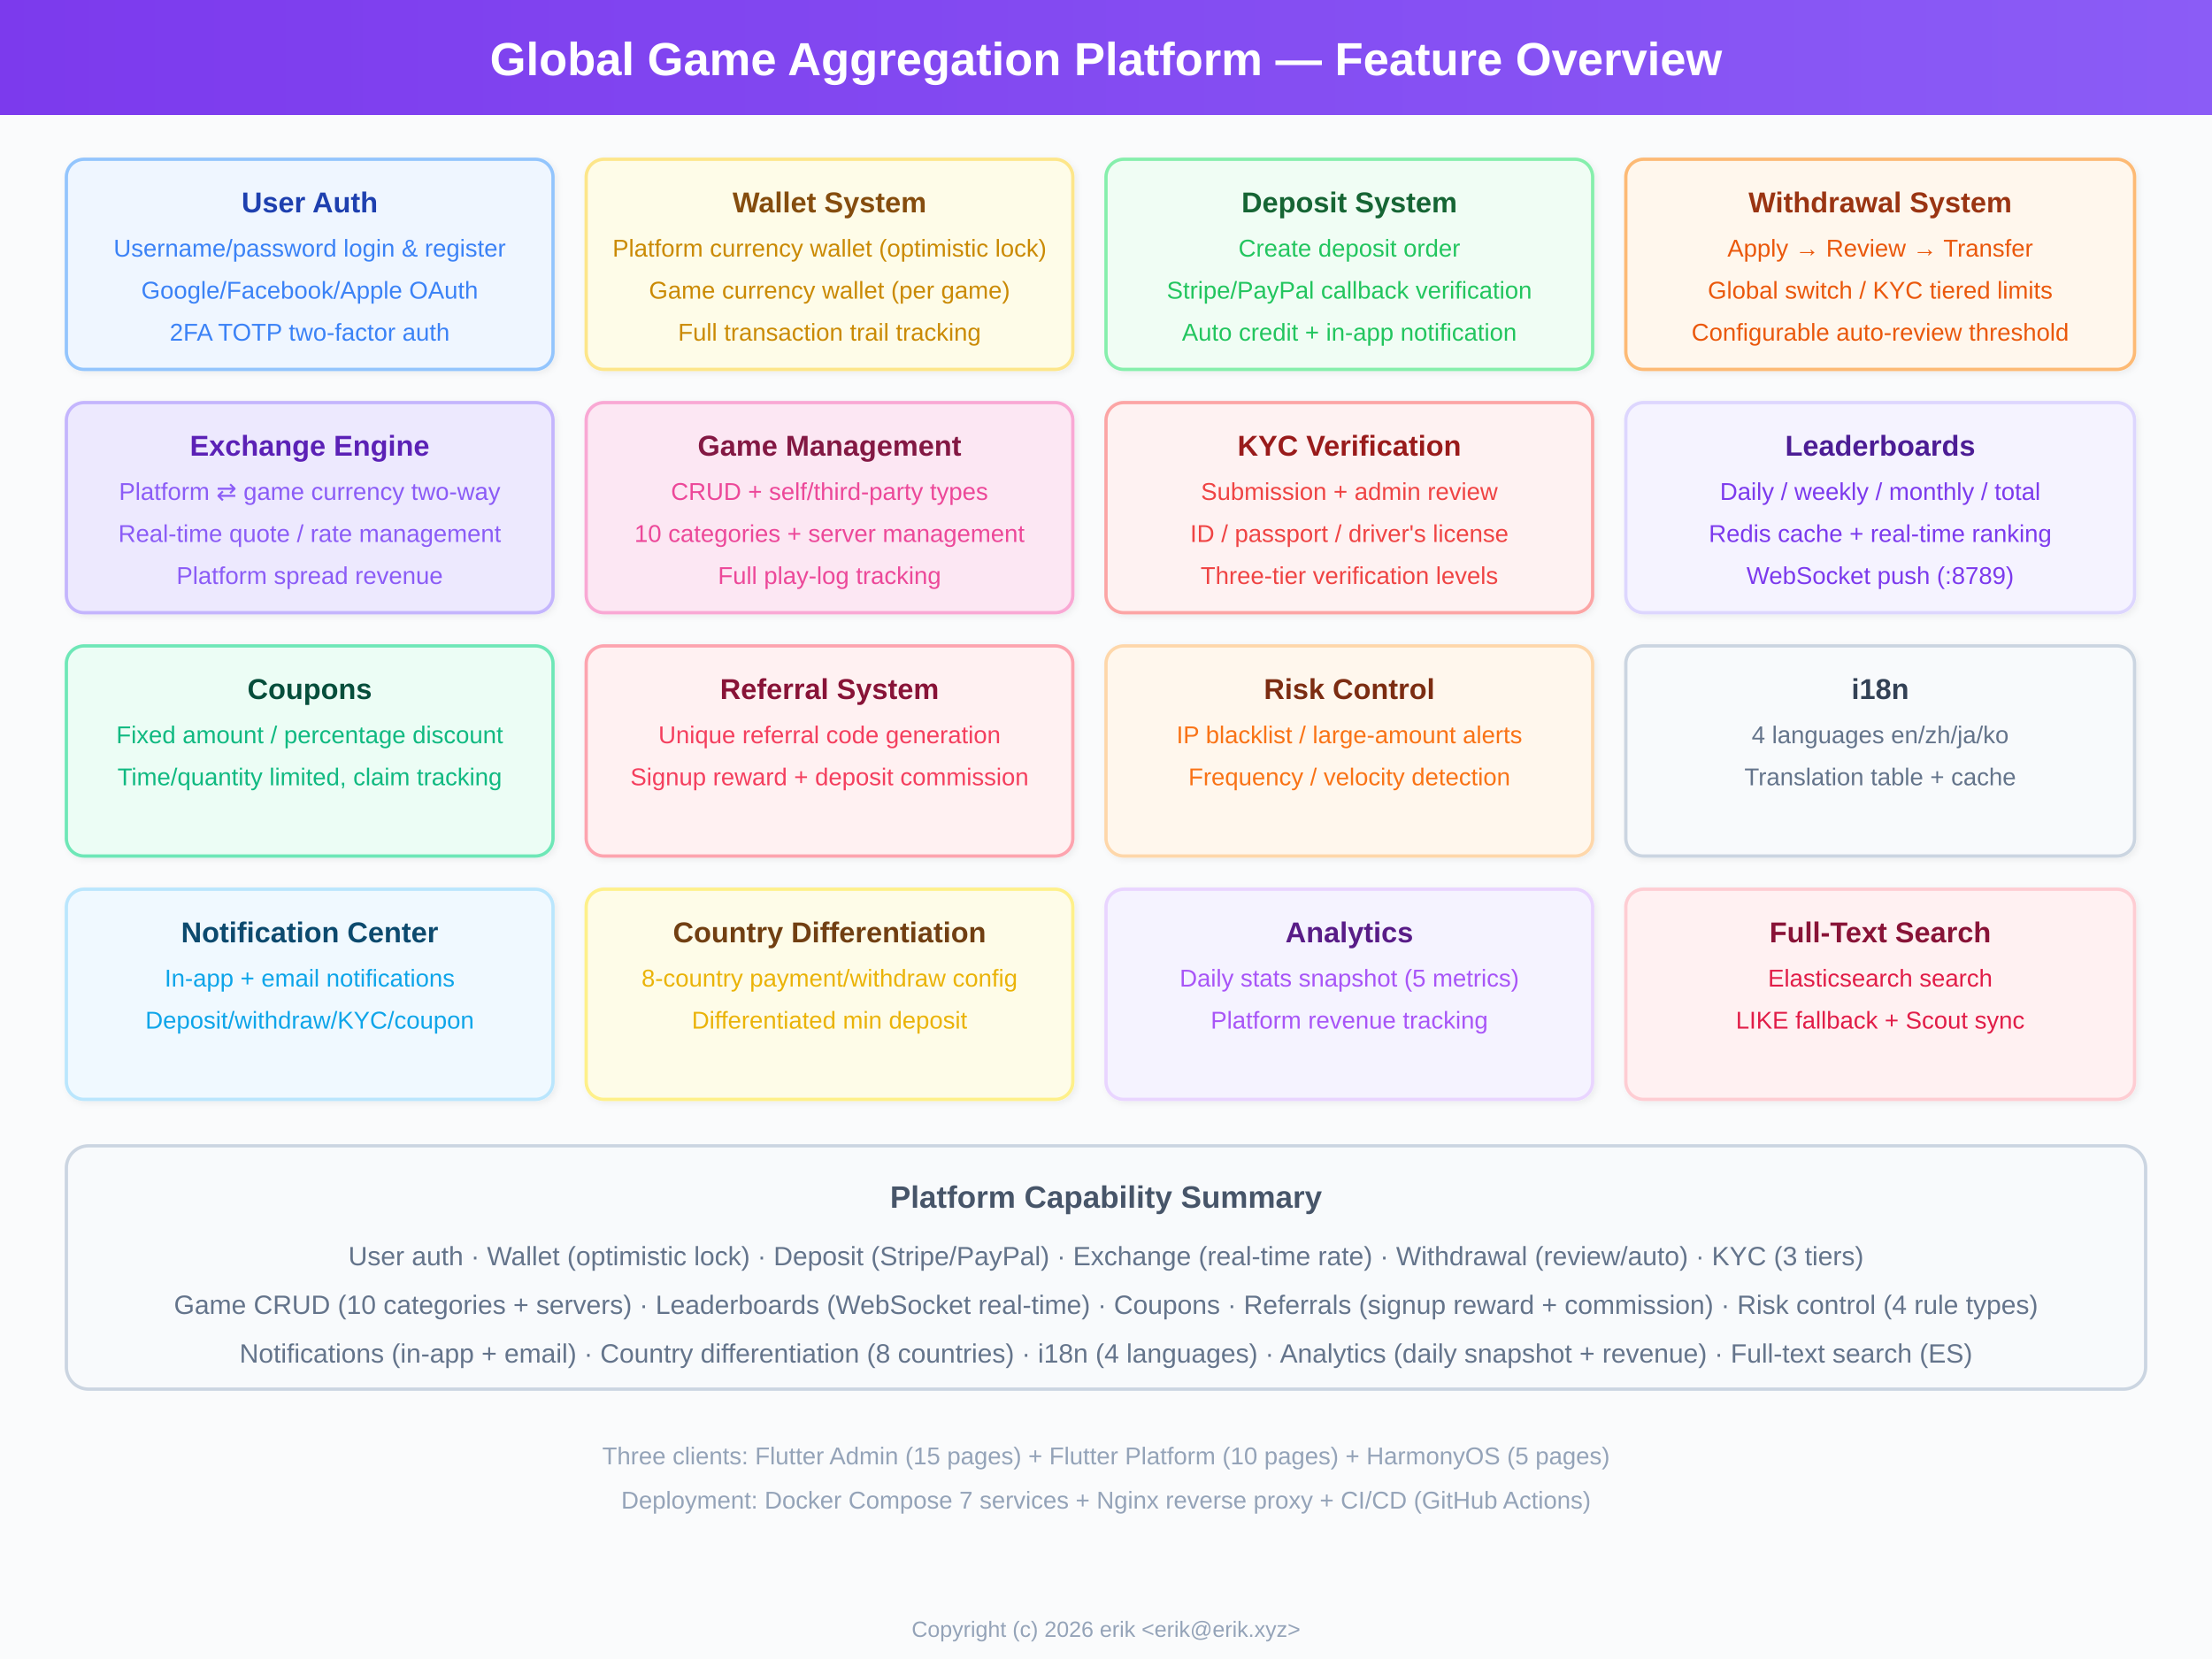
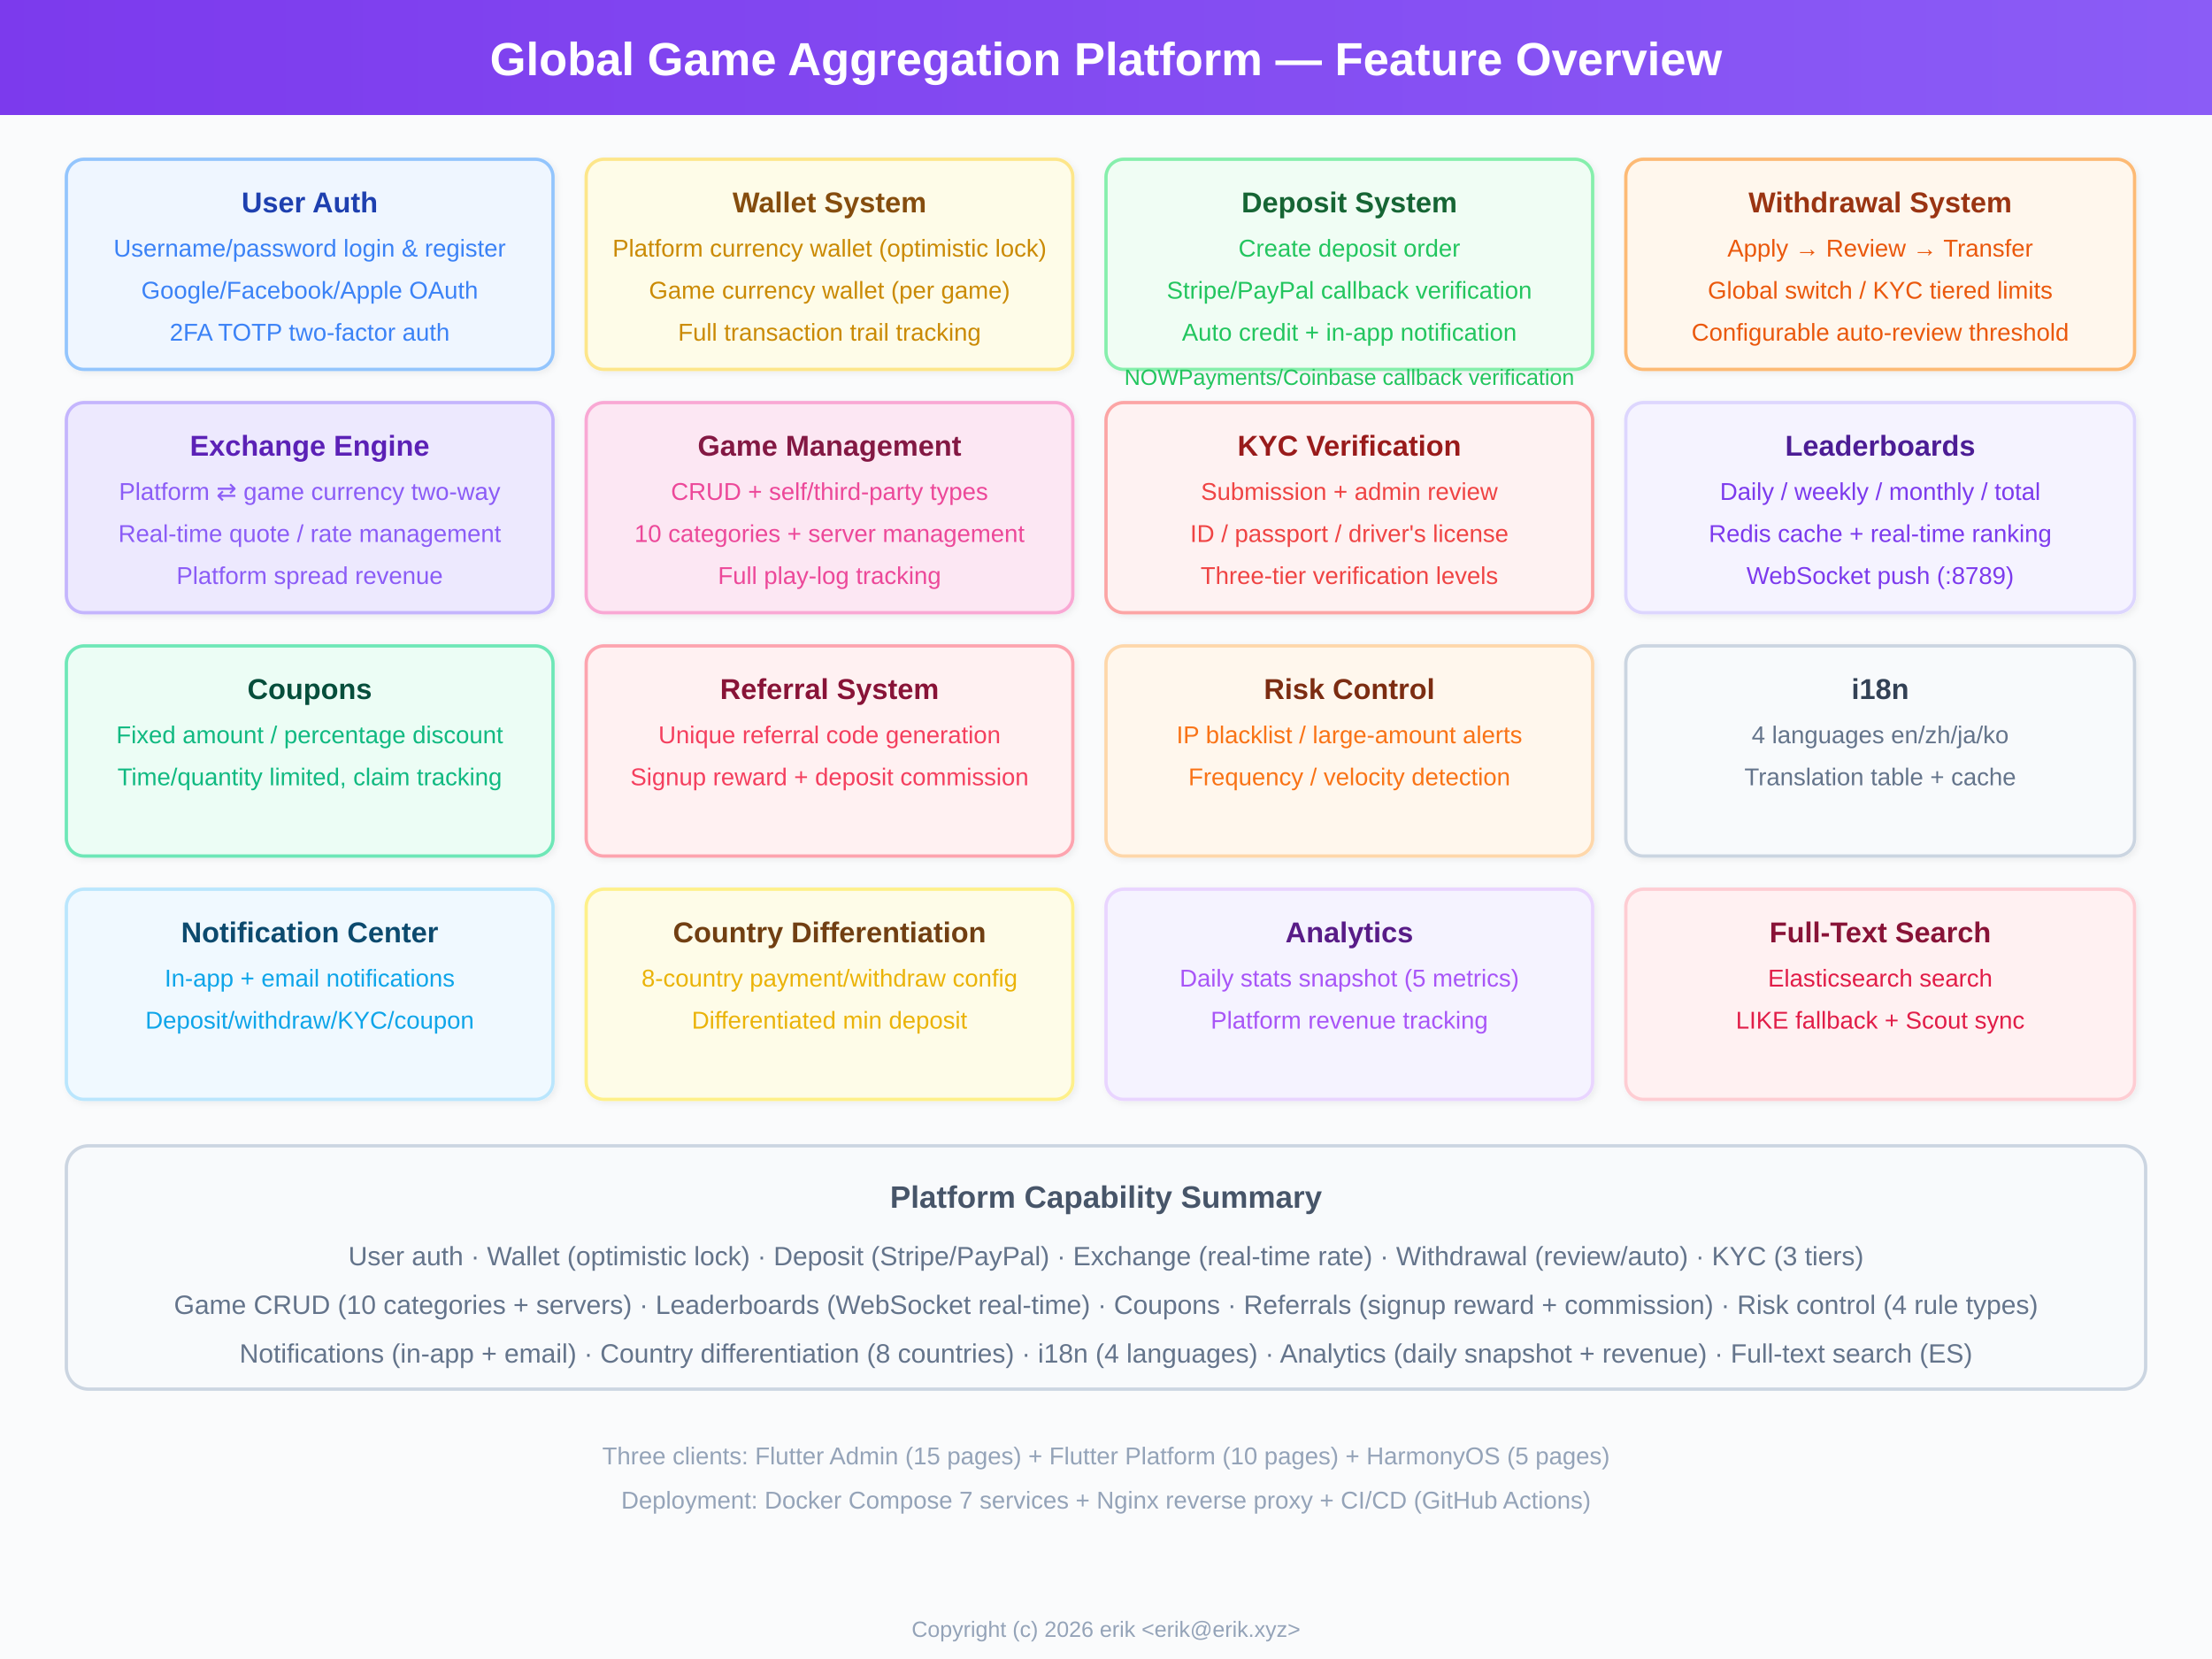
<svg xmlns="http://www.w3.org/2000/svg" viewBox="0 0 1000 750" font-family="Arial, 'Noto Sans SC', 'Noto Sans', sans-serif">
  <defs>
    <linearGradient id="hd" x1="0" y1="0" x2="1" y2="0">
      <stop offset="0%" stop-color="#7c3aed" />
      <stop offset="100%" stop-color="#8b5cf6" />
    </linearGradient>
    <filter id="sh">
      <feDropShadow dx="1" dy="1" stdDeviation="1.5" flood-opacity=".06" />
    </filter>
  </defs>
  <rect width="1000" height="750" fill="#fafbfc" />
  <rect x="0" y="0" width="1000" height="52" fill="url(#hd)" />
  <text x="500" y="34" text-anchor="middle" fill="#fff" font-size="21" font-weight="bold">Global Game Aggregation Platform — Feature Overview</text>
  <rect x="30" y="72" width="220" height="95" rx="8" fill="#eff6ff" stroke="#93c5fd" stroke-width="1.5" filter="url(#sh)" />
  <text x="140" y="96" text-anchor="middle" fill="#1e40af" font-size="13" font-weight="bold">User Auth</text>
  <text x="140" y="116" text-anchor="middle" fill="#3b82f6" font-size="11">Username/password login &amp; register</text>
  <text x="140" y="135" text-anchor="middle" fill="#3b82f6" font-size="11">Google/Facebook/Apple OAuth</text>
  <text x="140" y="154" text-anchor="middle" fill="#3b82f6" font-size="11">2FA TOTP two-factor auth</text>
  <rect x="265" y="72" width="220" height="95" rx="8" fill="#fefce8" stroke="#fde68a" stroke-width="1.5" filter="url(#sh)" />
  <text x="375" y="96" text-anchor="middle" fill="#854d0e" font-size="13" font-weight="bold">Wallet System</text>
  <text x="375" y="116" text-anchor="middle" fill="#ca8a04" font-size="11">Platform currency wallet (optimistic lock)</text>
  <text x="375" y="135" text-anchor="middle" fill="#ca8a04" font-size="11">Game currency wallet (per game)</text>
  <text x="375" y="154" text-anchor="middle" fill="#ca8a04" font-size="11">Full transaction trail tracking</text>
  <rect x="500" y="72" width="220" height="95" rx="8" fill="#f0fdf4" stroke="#86efac" stroke-width="1.5" filter="url(#sh)" />
  <text x="610" y="96" text-anchor="middle" fill="#166534" font-size="13" font-weight="bold">Deposit System</text>
  <text x="610" y="116" text-anchor="middle" fill="#22c55e" font-size="11">Create deposit order</text>
  <text x="610" y="135" text-anchor="middle" fill="#22c55e" font-size="11">Stripe/PayPal callback verification</text>
+   <text x="610" y="174" text-anchor="middle" fill="#22c55e" font-size="10">NOWPayments/Coinbase callback verification</text>
  <text x="610" y="154" text-anchor="middle" fill="#22c55e" font-size="11">Auto credit + in-app notification</text>
  <rect x="735" y="72" width="230" height="95" rx="8" fill="#fff7ed" stroke="#fdba74" stroke-width="1.5" filter="url(#sh)" />
  <text x="850" y="96" text-anchor="middle" fill="#9a3412" font-size="13" font-weight="bold">Withdrawal System</text>
  <text x="850" y="116" text-anchor="middle" fill="#ea580c" font-size="11">Apply → Review → Transfer</text>
  <text x="850" y="135" text-anchor="middle" fill="#ea580c" font-size="11">Global switch / KYC tiered limits</text>
  <text x="850" y="154" text-anchor="middle" fill="#ea580c" font-size="11">Configurable auto-review threshold</text>
  <rect x="30" y="182" width="220" height="95" rx="8" fill="#ede9fe" stroke="#c4b5fd" stroke-width="1.5" filter="url(#sh)" />
  <text x="140" y="206" text-anchor="middle" fill="#5b21b6" font-size="13" font-weight="bold">Exchange Engine</text>
  <text x="140" y="226" text-anchor="middle" fill="#8b5cf6" font-size="11">Platform ⇄ game currency two-way</text>
  <text x="140" y="245" text-anchor="middle" fill="#8b5cf6" font-size="11">Real-time quote / rate management</text>
  <text x="140" y="264" text-anchor="middle" fill="#8b5cf6" font-size="11">Platform spread revenue</text>
  <rect x="265" y="182" width="220" height="95" rx="8" fill="#fce7f3" stroke="#f9a8d4" stroke-width="1.5" filter="url(#sh)" />
  <text x="375" y="206" text-anchor="middle" fill="#831843" font-size="13" font-weight="bold">Game Management</text>
  <text x="375" y="226" text-anchor="middle" fill="#ec4899" font-size="11">CRUD + self/third-party types</text>
  <text x="375" y="245" text-anchor="middle" fill="#ec4899" font-size="11">10 categories + server management</text>
  <text x="375" y="264" text-anchor="middle" fill="#ec4899" font-size="11">Full play-log tracking</text>
  <rect x="500" y="182" width="220" height="95" rx="8" fill="#fef2f2" stroke="#fca5a5" stroke-width="1.5" filter="url(#sh)" />
  <text x="610" y="206" text-anchor="middle" fill="#991b1b" font-size="13" font-weight="bold">KYC Verification</text>
  <text x="610" y="226" text-anchor="middle" fill="#ef4444" font-size="11">Submission + admin review</text>
  <text x="610" y="245" text-anchor="middle" fill="#ef4444" font-size="11">ID / passport / driver's license</text>
  <text x="610" y="264" text-anchor="middle" fill="#ef4444" font-size="11">Three-tier verification levels</text>
  <rect x="735" y="182" width="230" height="95" rx="8" fill="#f5f3ff" stroke="#ddd6fe" stroke-width="1.5" filter="url(#sh)" />
  <text x="850" y="206" text-anchor="middle" fill="#4c1d95" font-size="13" font-weight="bold">Leaderboards</text>
  <text x="850" y="226" text-anchor="middle" fill="#7c3aed" font-size="11">Daily / weekly / monthly / total</text>
  <text x="850" y="245" text-anchor="middle" fill="#7c3aed" font-size="11">Redis cache + real-time ranking</text>
  <text x="850" y="264" text-anchor="middle" fill="#7c3aed" font-size="11">WebSocket push (:8789)</text>
  <rect x="30" y="292" width="220" height="95" rx="8" fill="#ecfdf5" stroke="#6ee7b7" stroke-width="1.5" filter="url(#sh)" />
  <text x="140" y="316" text-anchor="middle" fill="#064e3b" font-size="13" font-weight="bold">Coupons</text>
  <text x="140" y="336" text-anchor="middle" fill="#10b981" font-size="11">Fixed amount / percentage discount</text>
  <text x="140" y="355" text-anchor="middle" fill="#10b981" font-size="11">Time/quantity limited, claim tracking</text>
  <rect x="265" y="292" width="220" height="95" rx="8" fill="#fff1f2" stroke="#fda4af" stroke-width="1.5" filter="url(#sh)" />
  <text x="375" y="316" text-anchor="middle" fill="#881337" font-size="13" font-weight="bold">Referral System</text>
  <text x="375" y="336" text-anchor="middle" fill="#f43f5e" font-size="11">Unique referral code generation</text>
  <text x="375" y="355" text-anchor="middle" fill="#f43f5e" font-size="11">Signup reward + deposit commission</text>
  <rect x="500" y="292" width="220" height="95" rx="8" fill="#fff7ed" stroke="#fed7aa" stroke-width="1.5" filter="url(#sh)" />
  <text x="610" y="316" text-anchor="middle" fill="#7c2d12" font-size="13" font-weight="bold">Risk Control</text>
  <text x="610" y="336" text-anchor="middle" fill="#f97316" font-size="11">IP blacklist / large-amount alerts</text>
  <text x="610" y="355" text-anchor="middle" fill="#f97316" font-size="11">Frequency / velocity detection</text>
  <rect x="735" y="292" width="230" height="95" rx="8" fill="#f8fafc" stroke="#cbd5e1" stroke-width="1.5" filter="url(#sh)" />
  <text x="850" y="316" text-anchor="middle" fill="#334155" font-size="13" font-weight="bold">i18n</text>
  <text x="850" y="336" text-anchor="middle" fill="#64748b" font-size="11">4 languages en/zh/ja/ko</text>
  <text x="850" y="355" text-anchor="middle" fill="#64748b" font-size="11">Translation table + cache</text>
  <rect x="30" y="402" width="220" height="95" rx="8" fill="#f0f9ff" stroke="#bae6fd" stroke-width="1.5" filter="url(#sh)" />
  <text x="140" y="426" text-anchor="middle" fill="#0c4a6e" font-size="13" font-weight="bold">Notification Center</text>
  <text x="140" y="446" text-anchor="middle" fill="#0ea5e9" font-size="11">In-app + email notifications</text>
  <text x="140" y="465" text-anchor="middle" fill="#0ea5e9" font-size="11">Deposit/withdraw/KYC/coupon</text>
  <rect x="265" y="402" width="220" height="95" rx="8" fill="#fefce8" stroke="#fef08a" stroke-width="1.5" filter="url(#sh)" />
  <text x="375" y="426" text-anchor="middle" fill="#713f12" font-size="13" font-weight="bold">Country Differentiation</text>
  <text x="375" y="446" text-anchor="middle" fill="#eab308" font-size="11">8-country payment/withdraw config</text>
  <text x="375" y="465" text-anchor="middle" fill="#eab308" font-size="11">Differentiated min deposit</text>
  <rect x="500" y="402" width="220" height="95" rx="8" fill="#f5f3ff" stroke="#e9d5ff" stroke-width="1.5" filter="url(#sh)" />
  <text x="610" y="426" text-anchor="middle" fill="#581c87" font-size="13" font-weight="bold">Analytics</text>
  <text x="610" y="446" text-anchor="middle" fill="#a855f7" font-size="11">Daily stats snapshot (5 metrics)</text>
  <text x="610" y="465" text-anchor="middle" fill="#a855f7" font-size="11">Platform revenue tracking</text>
  <rect x="735" y="402" width="230" height="95" rx="8" fill="#fff1f2" stroke="#fecdd3" stroke-width="1.5" filter="url(#sh)" />
  <text x="850" y="426" text-anchor="middle" fill="#881337" font-size="13" font-weight="bold">Full-Text Search</text>
  <text x="850" y="446" text-anchor="middle" fill="#e11d48" font-size="11">Elasticsearch search</text>
  <text x="850" y="465" text-anchor="middle" fill="#e11d48" font-size="11">LIKE fallback + Scout sync</text>
  <rect x="30" y="518" width="940" height="110" rx="10" fill="#f8fafc" stroke="#cbd5e1" stroke-width="1.5" />
  <text x="500" y="546" text-anchor="middle" fill="#475569" font-size="14" font-weight="bold">Platform Capability Summary</text>
  <text x="500" y="572" text-anchor="middle" fill="#64748b" font-size="12">User auth · Wallet (optimistic lock) · Deposit (Stripe/PayPal) · Exchange (real-time rate) · Withdrawal (review/auto) · KYC (3 tiers)</text>
  <text x="500" y="594" text-anchor="middle" fill="#64748b" font-size="12">Game CRUD (10 categories + servers) · Leaderboards (WebSocket real-time) · Coupons · Referrals (signup reward + commission) · Risk control (4 rule types)</text>
  <text x="500" y="616" text-anchor="middle" fill="#64748b" font-size="12">Notifications (in-app + email) · Country differentiation (8 countries) · i18n (4 languages) · Analytics (daily snapshot + revenue) · Full-text search (ES)</text>
  <text x="500" y="662" text-anchor="middle" fill="#94a3b8" font-size="11">Three clients: Flutter Admin (15 pages) + Flutter Platform (10 pages) + HarmonyOS (5 pages)</text>
  <text x="500" y="682" text-anchor="middle" fill="#94a3b8" font-size="11">Deployment: Docker Compose 7 services + Nginx reverse proxy + CI/CD (GitHub Actions)</text>
  <text x="500" y="740" text-anchor="middle" fill="#94a3b8" font-size="10">Copyright (c) 2026 erik &lt;erik@erik.xyz&gt;</text>
</svg>
